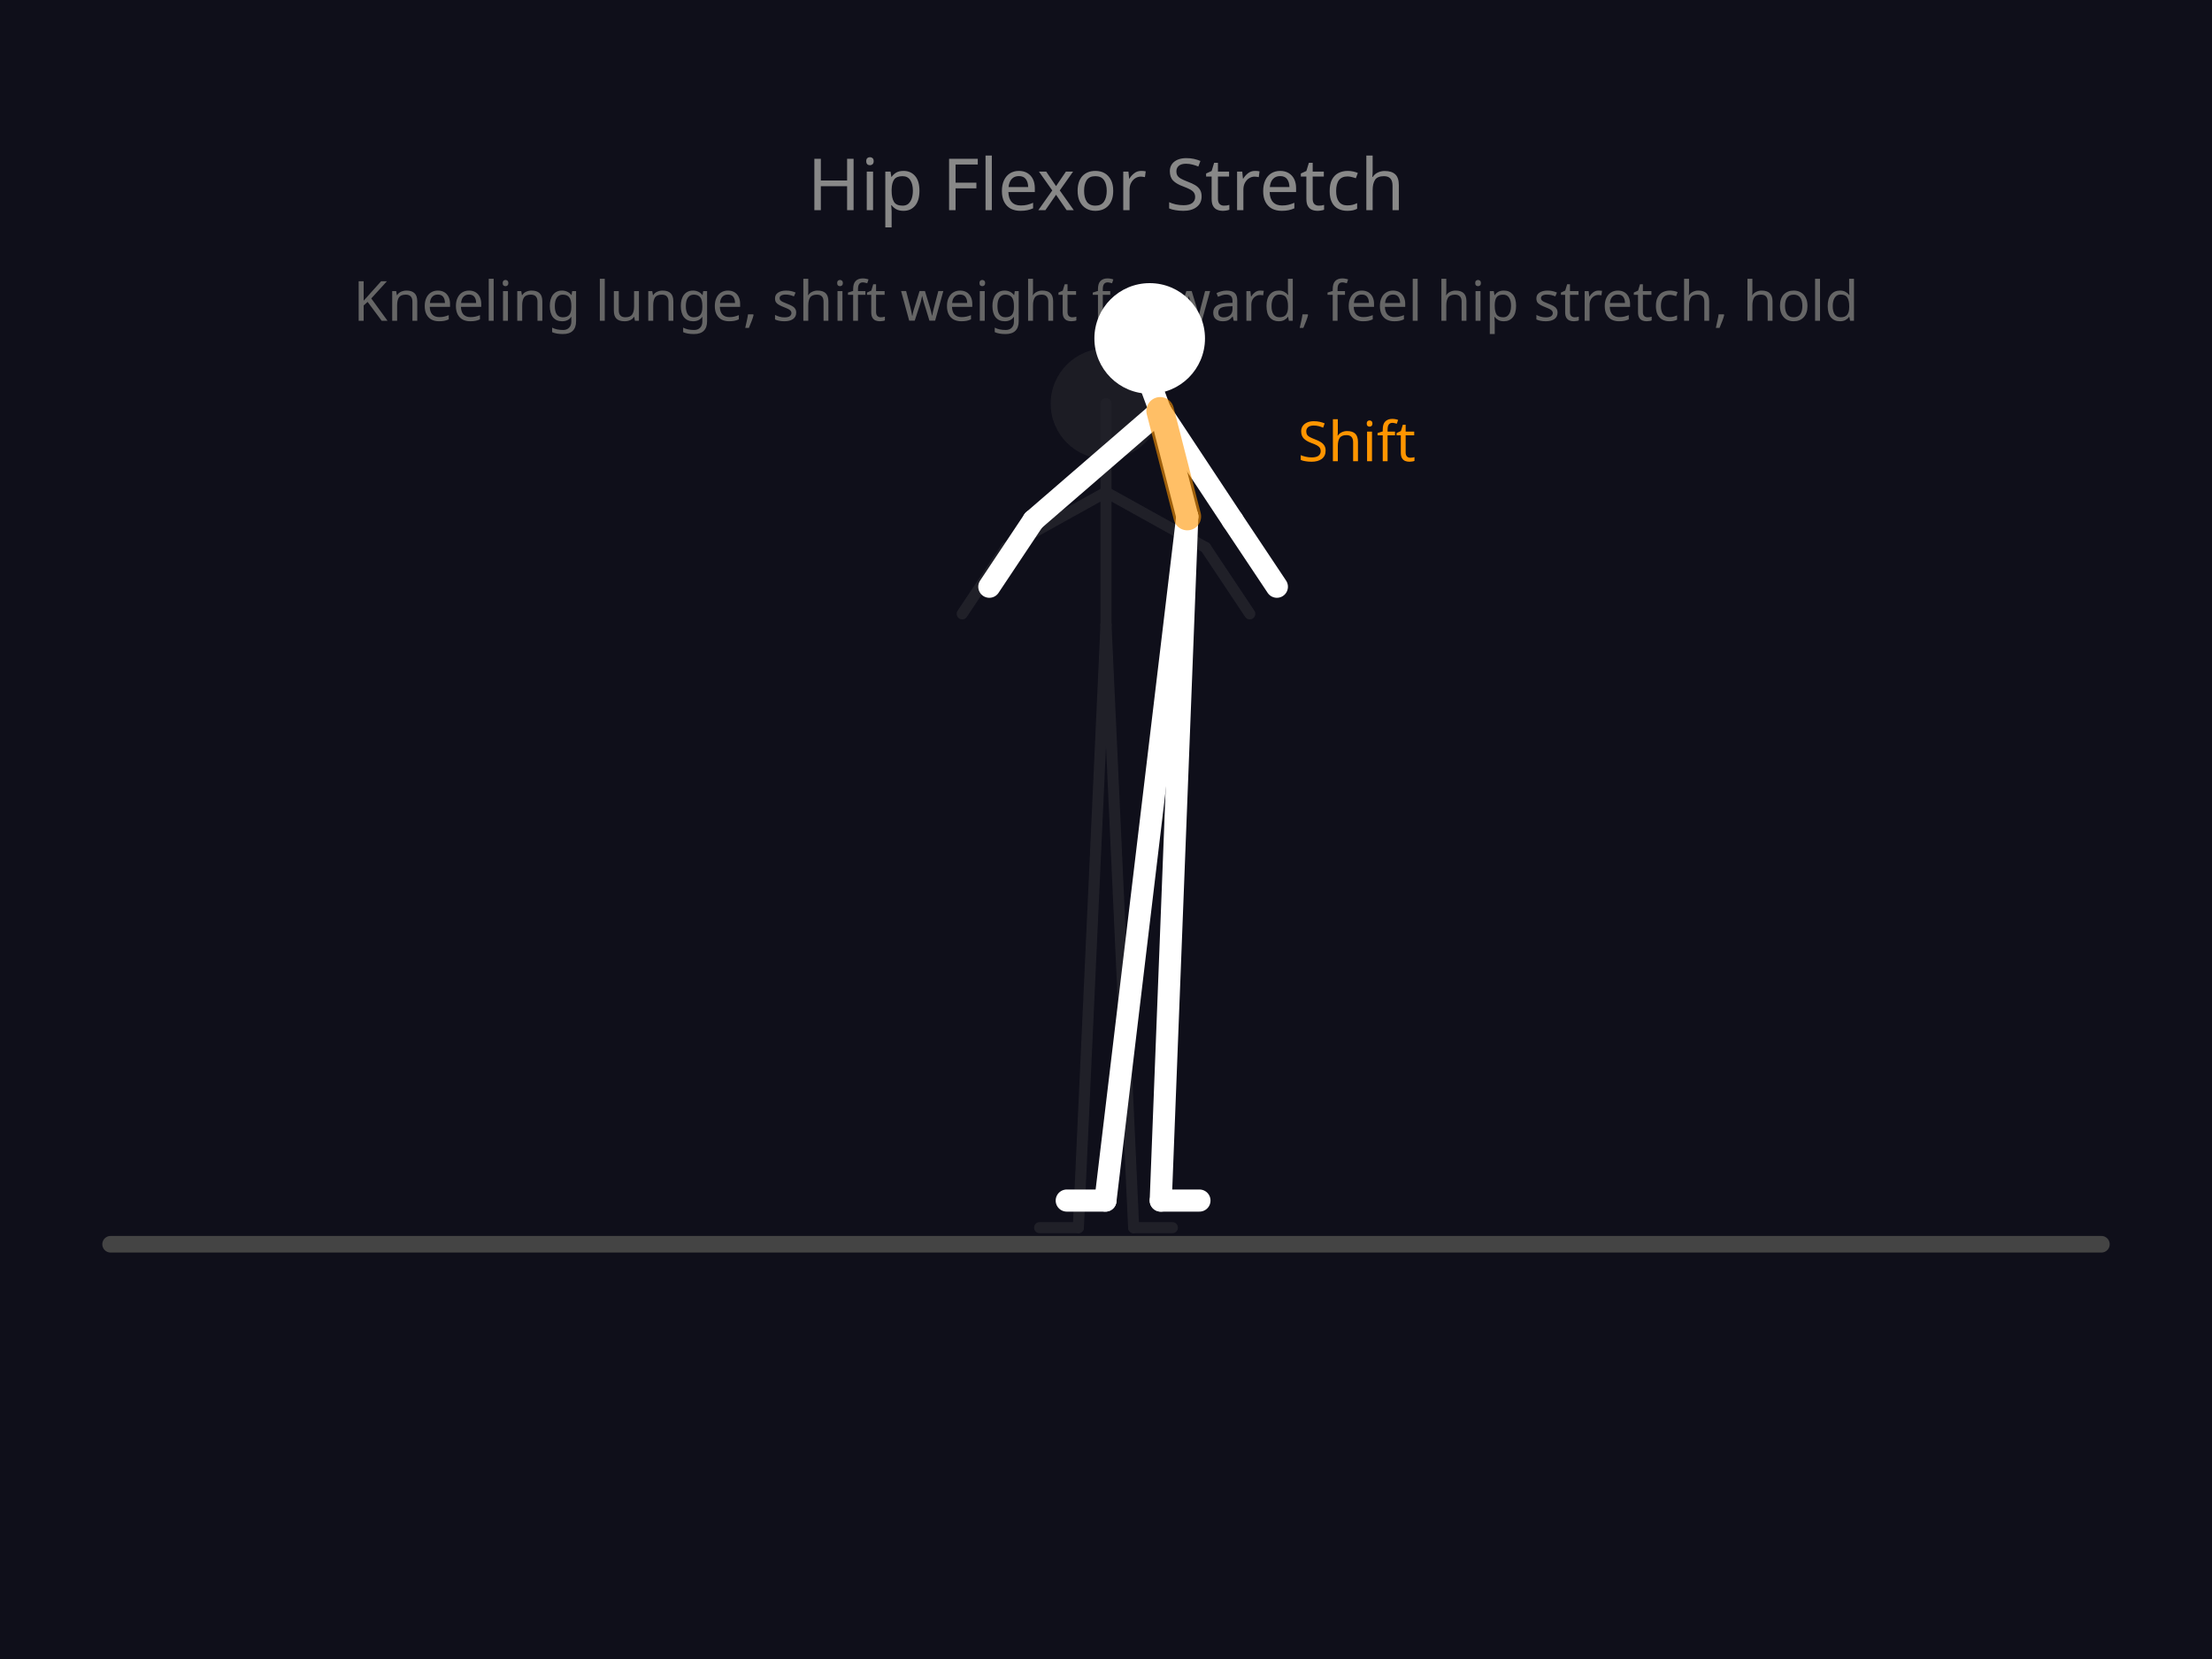
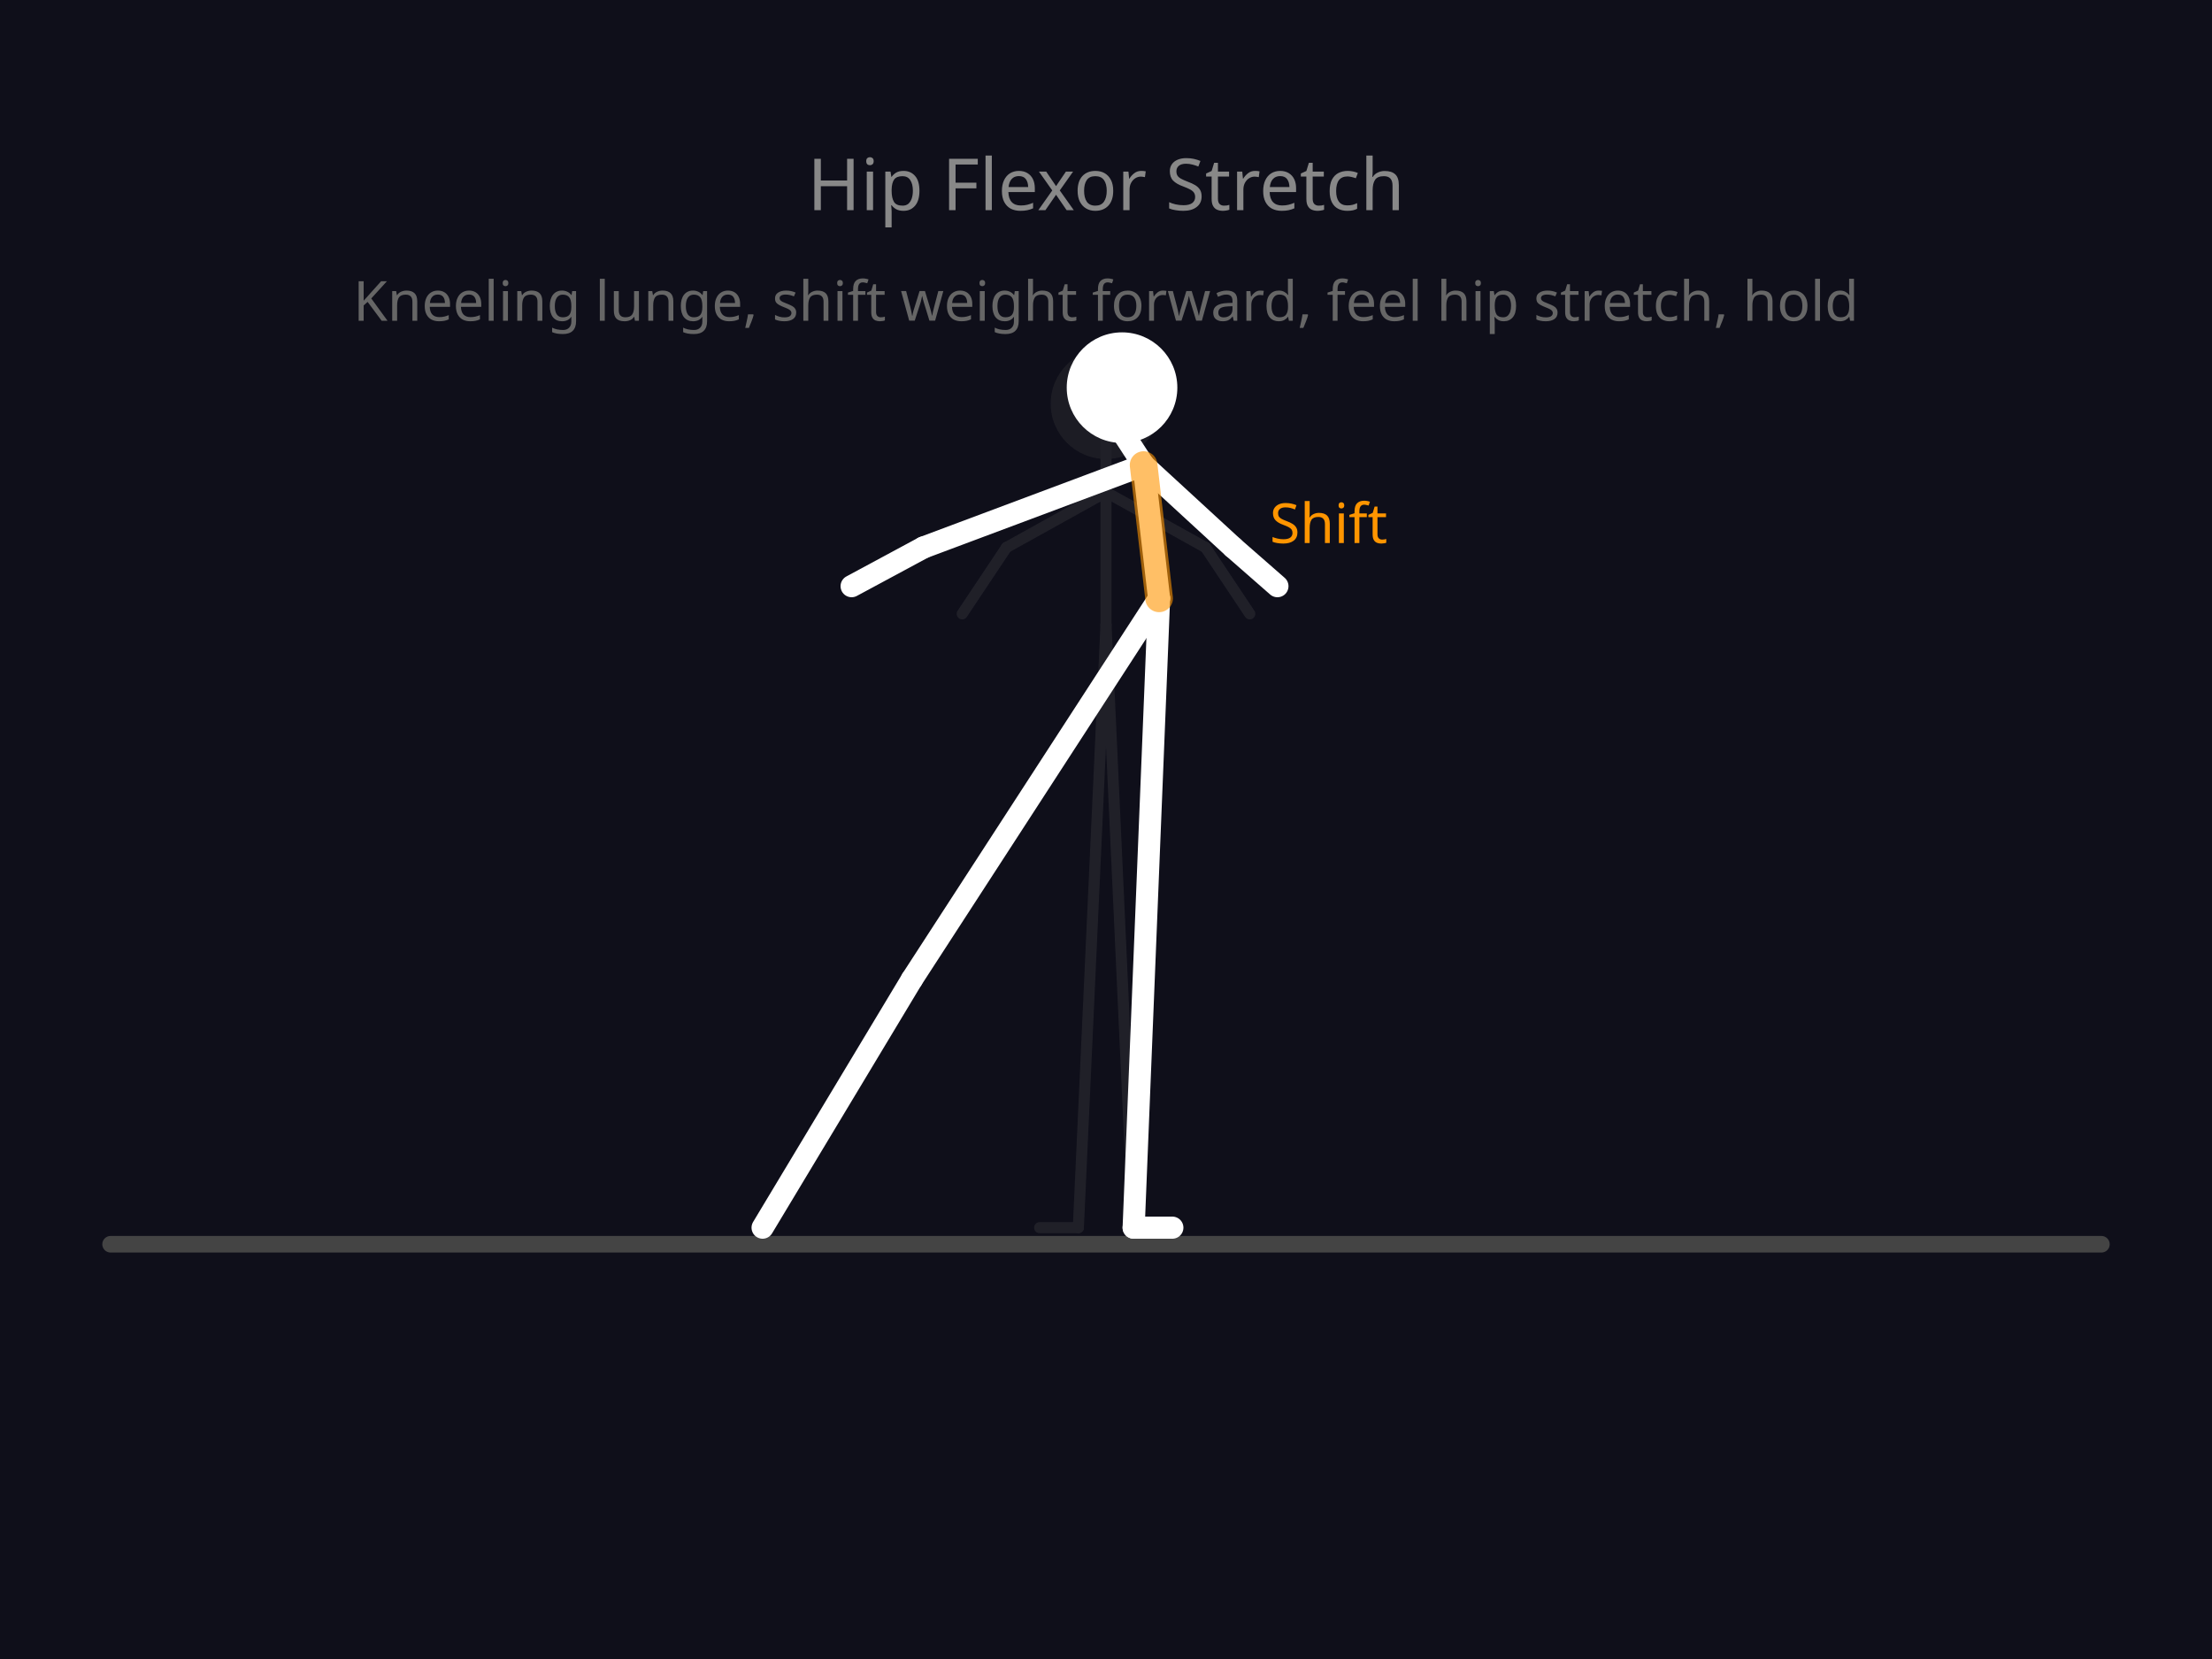
<svg xmlns="http://www.w3.org/2000/svg" viewBox="0 0 400 300">
  <rect width="400" height="300" fill="#0f0f1a" />
  <line x1="20" y1="225" x2="380" y2="225" stroke="#444" stroke-width="3" stroke-linecap="round" />
  <text x="200" y="38" fill="#888" font-size="13" font-family="sans-serif" text-anchor="middle">Hip Flexor Stretch</text>
  <text x="200" y="58" fill="#666" font-size="10" font-family="sans-serif" text-anchor="middle">Kneeling lunge, shift weight forward, feel hip stretch, hold</text>
  <g stroke="#555" stroke-width="2" fill="none" stroke-linecap="round" stroke-linejoin="round" opacity="0.25">
    <circle cx="200" cy="73" r="10" fill="#444" stroke="none" />
    <line x1="200" y1="73" x2="200" y2="81" />
    <line x1="200" y1="81" x2="200" y2="89" />
    <line x1="200" y1="89" x2="200" y2="113" />
    <line x1="200" y1="89" x2="182" y2="99" />
    <line x1="182" y1="99" x2="174" y2="111" />
    <line x1="200" y1="89" x2="218" y2="99" />
    <line x1="218" y1="99" x2="226" y2="111" />
    <line x1="200" y1="113" x2="195" y2="222" />
    <line x1="195" y1="222" x2="188" y2="222" />
    <line x1="200" y1="113" x2="205" y2="222" />
    <line x1="205" y1="222" x2="212" y2="222" />
  </g>
  <g stroke="#FFF" stroke-width="4" fill="none" stroke-linecap="round" stroke-linejoin="round">
-     <circle cx="207.9" cy="61.2" r="10" fill="#FFF" stroke="none" />
-     <line x1="207.9" y1="61.2" x2="207.9" y2="69.2" />
-     <line x1="207.9" y1="69.2" x2="209.8" y2="74.3" />
-     <line x1="209.8" y1="74.3" x2="214.7" y2="93.4" />
-     <line x1="209.8" y1="74.3" x2="186.9" y2="94.1" />
-     <line x1="186.9" y1="94.1" x2="178.9" y2="106.1" />
-     <line x1="209.8" y1="74.3" x2="222.9" y2="94.1" />
-     <line x1="222.9" y1="94.1" x2="230.9" y2="106.1" />
-     <line x1="214.7" y1="93.4" x2="199.9" y2="217.1" />
-     <line x1="199.9" y1="217.1" x2="192.9" y2="217.1" />
-     <line x1="214.7" y1="93.4" x2="209.9" y2="217.1" />
-     <line x1="209.9" y1="217.1" x2="216.9" y2="217.1" />
-     <line x1="214.7" y1="93.4" x2="209.8" y2="74.3" stroke="#FF9500" stroke-width="5" opacity="0.6" />
+     <circle cx="202.9" cy="70.1" r="10" fill="#FFF" stroke="none" />
+     <line x1="202.9" y1="70.1" x2="202.9" y2="78.1" />
+     <line x1="202.9" y1="78.1" x2="206.8" y2="84.1" />
+     <line x1="206.8" y1="84.1" x2="209.6" y2="108.2" />
+     <line x1="206.8" y1="84.1" x2="167" y2="99" />
+     <line x1="167" y1="99" x2="154" y2="106" />
+     <line x1="206.8" y1="84.1" x2="223" y2="99" />
+     <line x1="223" y1="99" x2="231" y2="106" />
+     <line x1="209.6" y1="108.2" x2="164.9" y2="177.1" />
+     <line x1="164.9" y1="177.1" x2="137.9" y2="222" />
+     <line x1="209.6" y1="108.2" x2="205" y2="222" />
+     <line x1="205" y1="222" x2="212" y2="222" />
+     <line x1="209.6" y1="108.2" x2="206.8" y2="84.1" stroke="#FF9500" stroke-width="5" opacity="0.6" />
  </g>
-   <text x="234.7" y="83.4" fill="#FF9500" font-size="10" font-family="sans-serif">Shift</text>
+   <text x="229.6" y="98.2" fill="#FF9500" font-size="10" font-family="sans-serif">Shift</text>
</svg>
